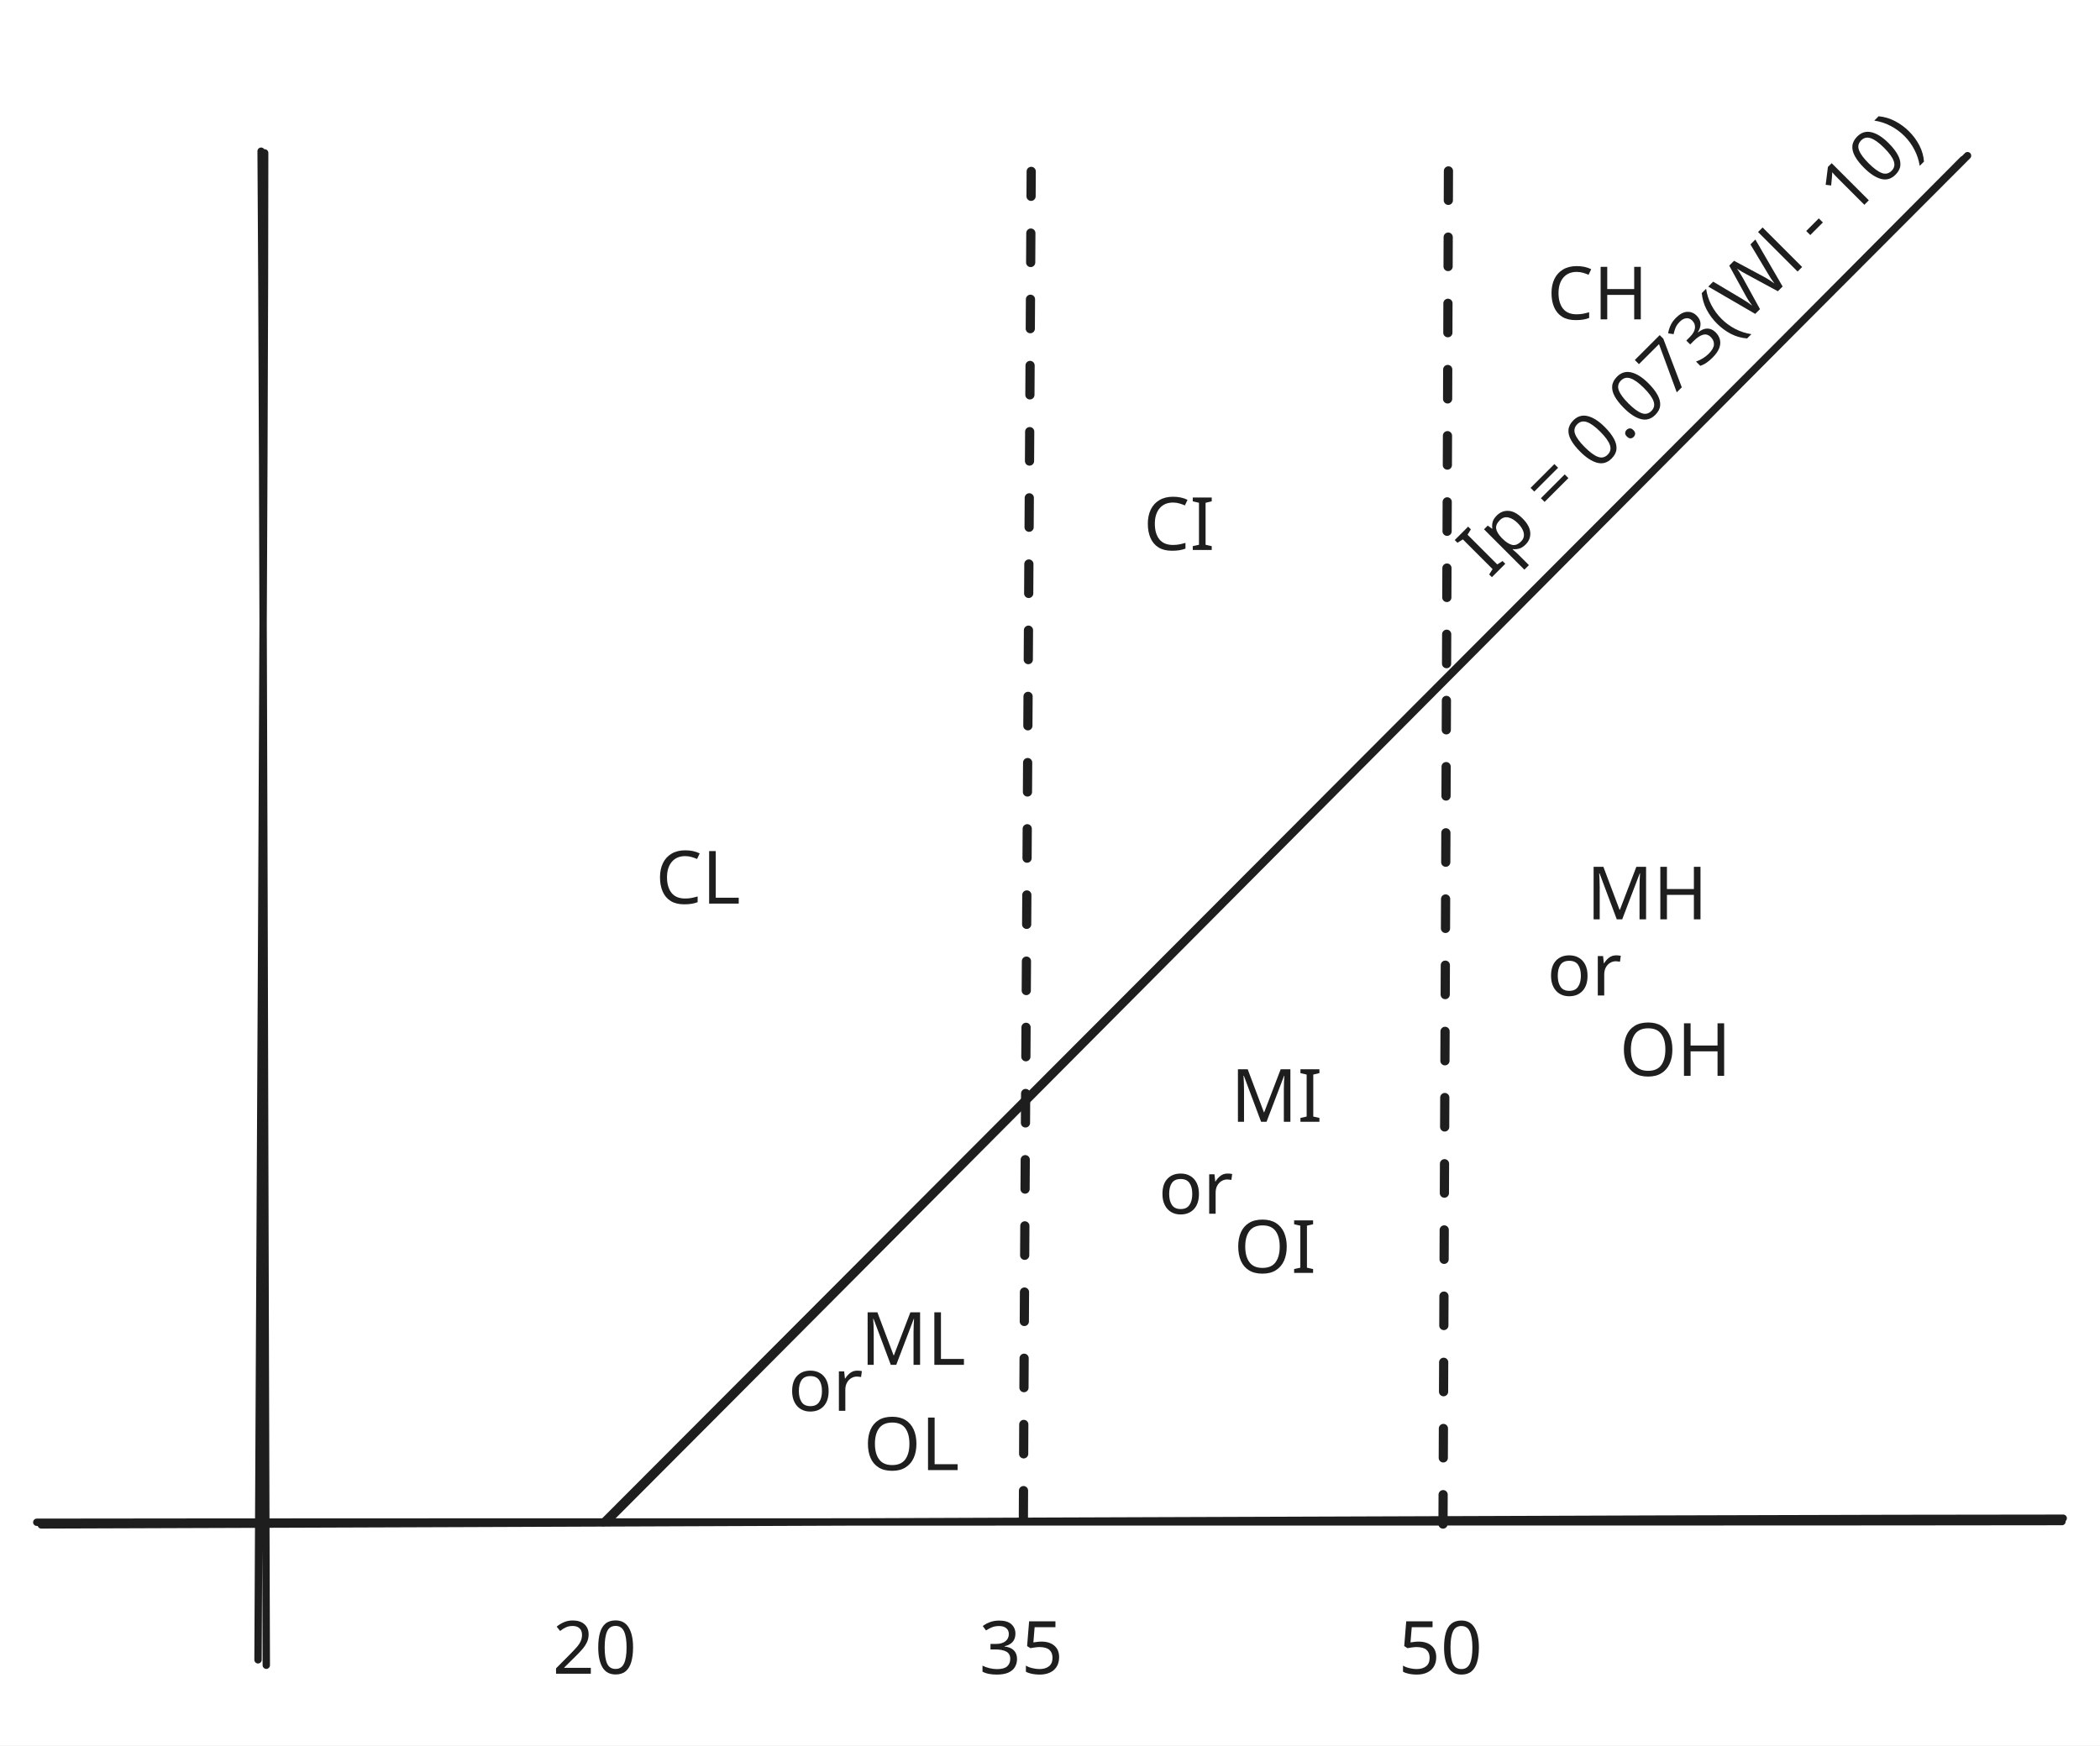
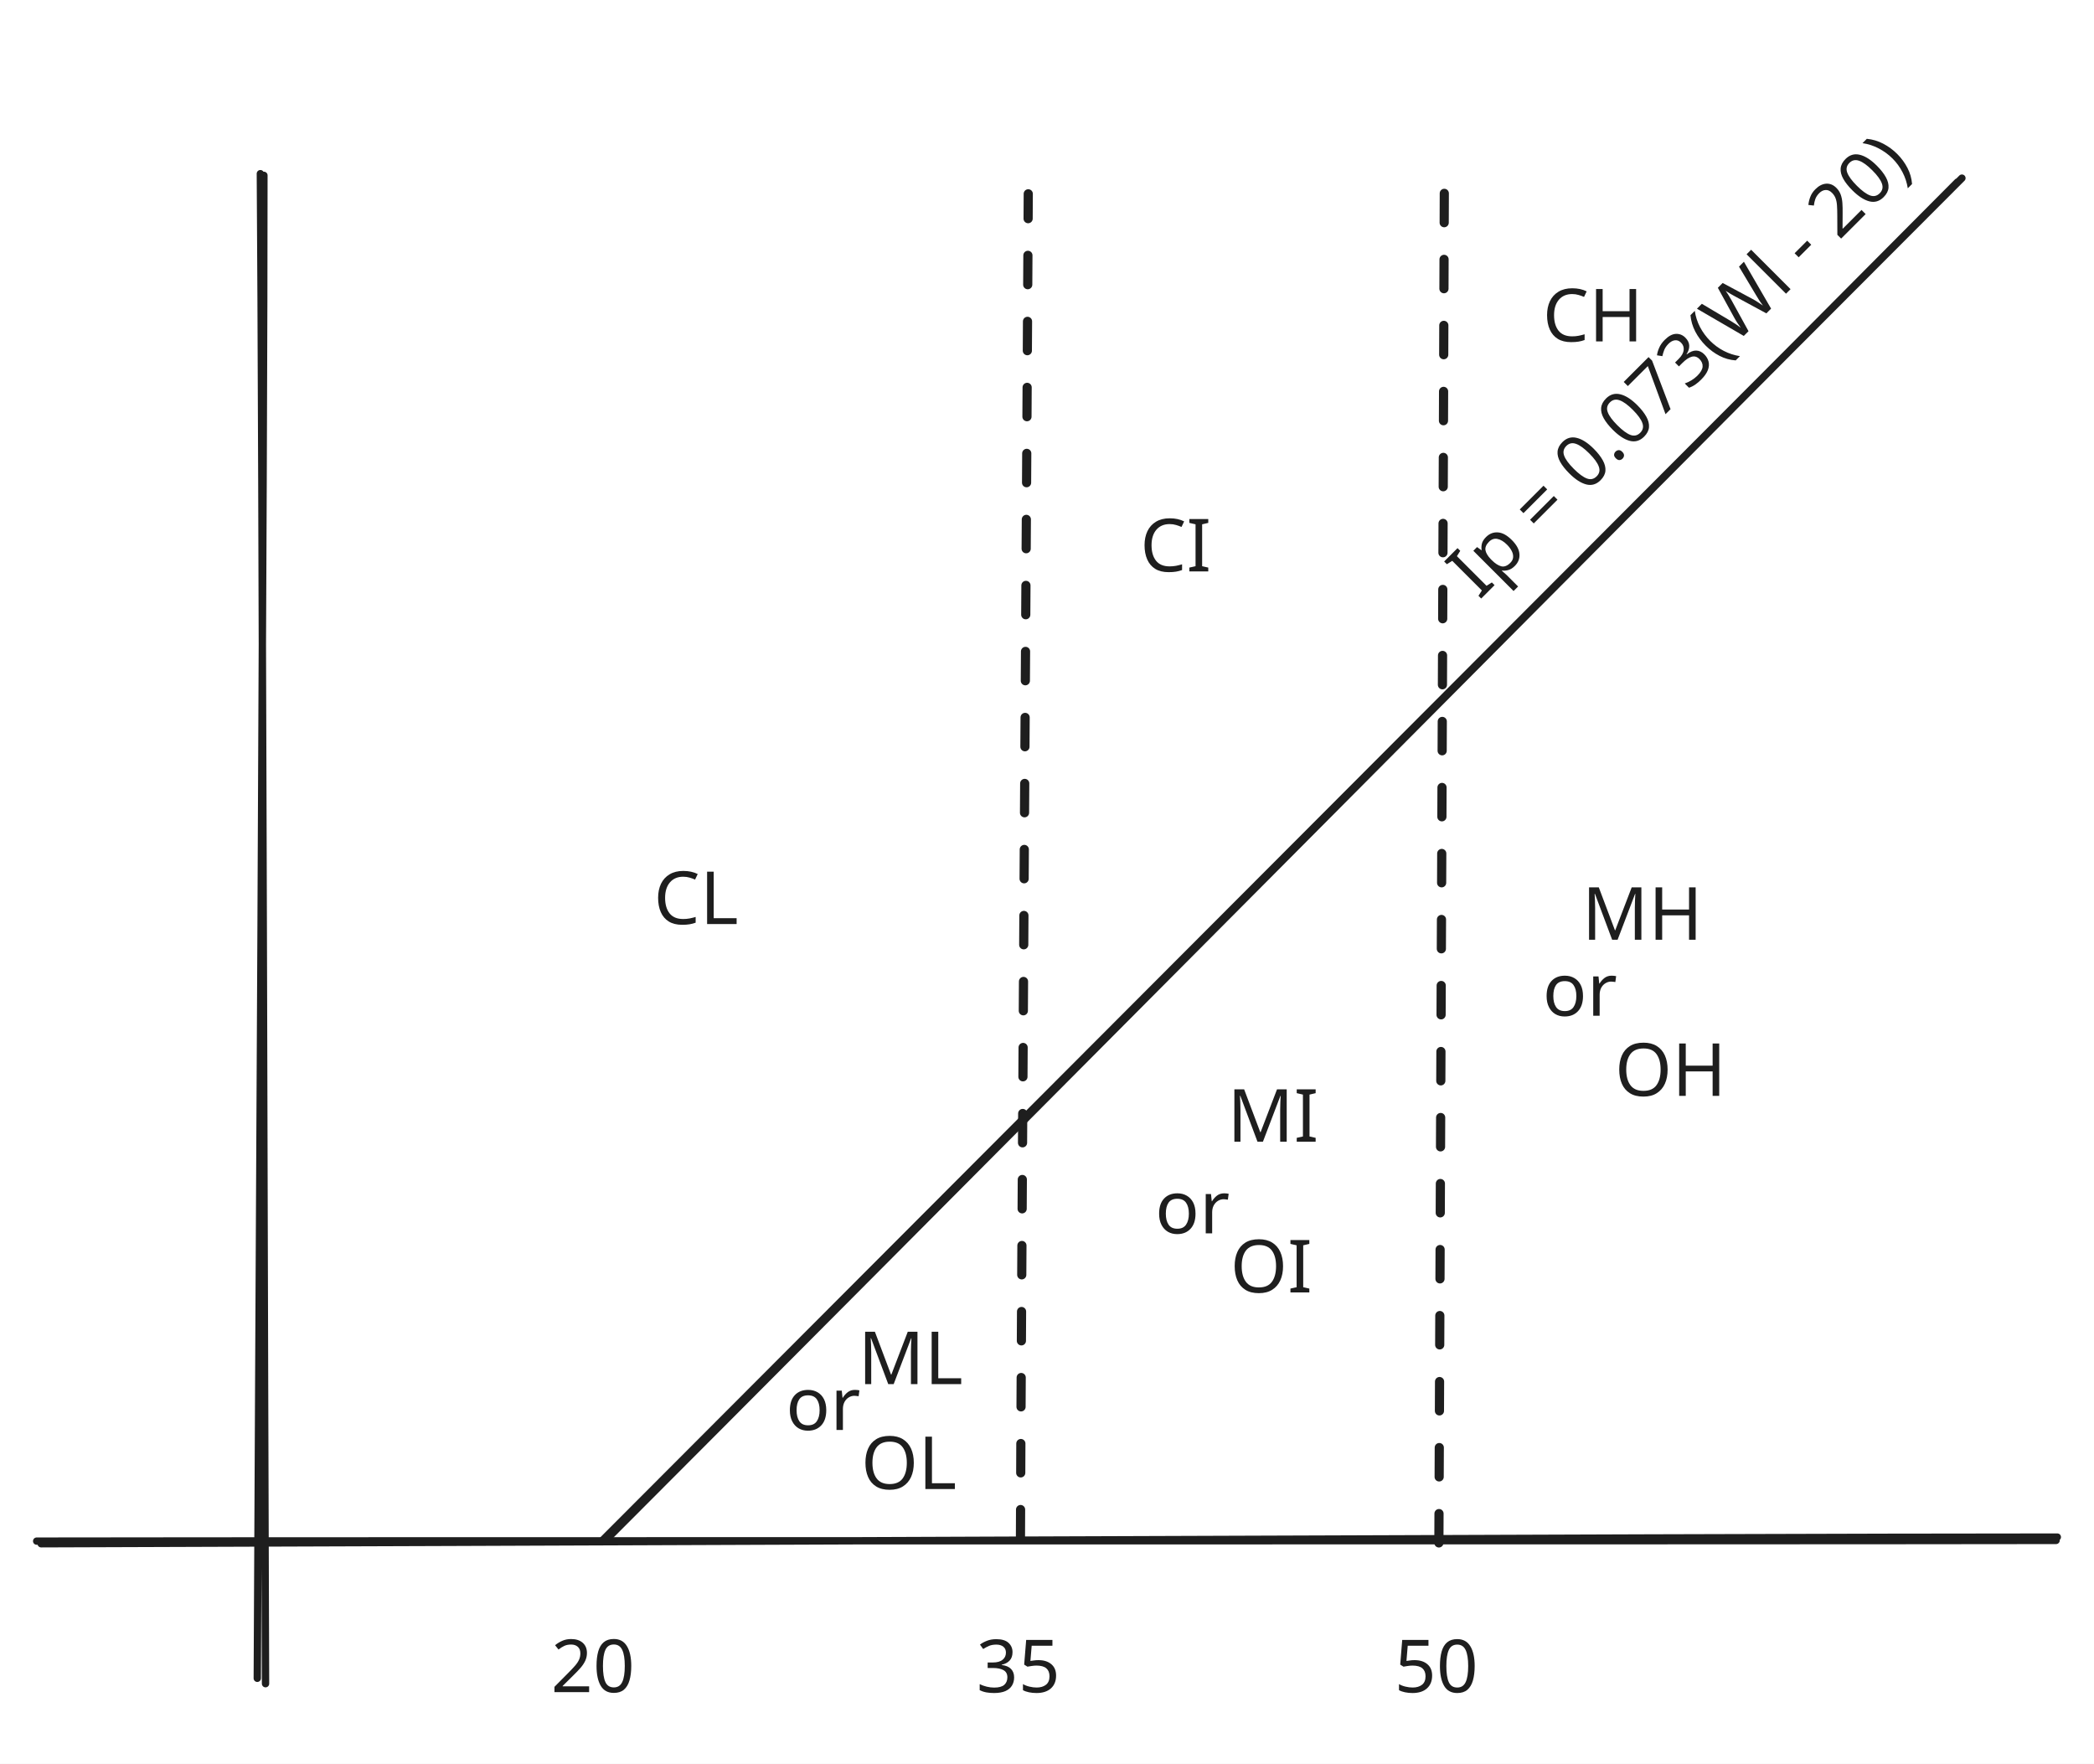
- <svg xmlns="http://www.w3.org/2000/svg" version="1.1" viewBox="0 0 570.99 474.689" width="570.99" height="474.689">
+ <svg xmlns="http://www.w3.org/2000/svg" version="1.1" viewBox="0 0 570.99 480.926" width="570.99" height="480.926">
  <defs>
    <style class="style-fonts">
      @font-face {
        font-family: "Virgil";
        src: url("https://excalidraw.com/Virgil.woff2");
      }
      @font-face {
        font-family: "Cascadia";
        src: url("https://excalidraw.com/Cascadia.woff2");
      }
      @font-face {
        font-family: "Assistant";
        src: url("https://excalidraw.com/Assistant-Regular.woff2");
      }
    </style>
  </defs>
-   <rect x="0" y="0" width="570.99" height="474.689" fill="#ffffff" />
+   <rect x="0" y="0" width="570.99" height="480.926" fill="#ffffff" />
  <g stroke-linecap="round">
-     <g transform="translate(71.03514 40.4563) rotate(0 -1.4210854715202004e-14 205.5387)">
+     <g transform="translate(71.03514 46.69297) rotate(0 -1.4210854715202004e-14 205.5387)">
      <path d="M0.93 1.12 C0.98 69.71, -0.59 342.58, -0.88 410.94 M-0.04 0.66 C0.49 69.49, 1.08 343.74, 1.37 412.41" stroke="#1e1e1e" stroke-width="2" fill="none" />
    </g>
  </g>
  <mask />
  <g stroke-linecap="round">
-     <g transform="translate(10.76937 414.0909) rotate(0 274.5329 0)">
+     <g transform="translate(10.76937 420.3275) rotate(0 274.5329 0)">
      <path d="M0.45 0.62 C92.01 0.38, 458.82 -1.23, 550.22 -1.2 M-0.77 -0.1 C90.66 -0.26, 458.42 -0.13, 549.88 -0.29" stroke="#1e1e1e" stroke-width="2" fill="none" />
    </g>
  </g>
  <mask />
  <g stroke-linecap="round">
-     <g transform="translate(164.6351 414.0563) rotate(0 185.4 -185.4)">
+     <g transform="translate(164.6351 420.293) rotate(0 185.4 -185.4)">
      <path d="M-0.66 0.03 C61.26 -61.95, 308.47 -309.76, 370.34 -371.72 M1.19 -0.99 C63.02 -62.87, 307.74 -309.01, 369.15 -370.67" stroke="#1e1e1e" stroke-width="2" fill="none" />
    </g>
  </g>
  <mask />
-   <g transform="translate(150.2351 439.6563) rotate(0 13.99999 12.5)">
+   <g transform="translate(150.2351 445.893) rotate(0 13.99999 12.5)">
    <text x="0" y="0" font-family="Virgil, Segoe UI Emoji" font-size="20px" fill="#1e1e1e" text-anchor="start" style="white-space: pre;" direction="ltr" dominant-baseline="text-before-edge">20</text>
  </g>
-   <g transform="translate(266.2351 439.6894) rotate(0 12.98998 12.5)">
+   <g transform="translate(266.2351 445.9261) rotate(0 12.98998 12.5)">
    <text x="0" y="0" font-family="Virgil, Segoe UI Emoji" font-size="20px" fill="#1e1e1e" text-anchor="start" style="white-space: pre;" direction="ltr" dominant-baseline="text-before-edge">35</text>
  </g>
-   <g transform="translate(380.2151 439.6894) rotate(0 13.05999 12.5)">
+   <g transform="translate(380.2151 445.9261) rotate(0 13.05999 12.5)">
    <text x="0" y="0" font-family="Virgil, Segoe UI Emoji" font-size="20px" fill="#1e1e1e" text-anchor="start" style="white-space: pre;" direction="ltr" dominant-baseline="text-before-edge">50</text>
  </g>
  <g stroke-linecap="round">
-     <g transform="translate(279.2251 414.0909) rotate(0 1.4210854715202004e-14 -183.2)">
+     <g transform="translate(279.2251 420.3275) rotate(0 1.4210854715202004e-14 -183.2)">
      <path d="M-0.97 -0.71 C-0.78 -62.09, 0.86 -306.51, 1.16 -367.48" stroke="#1e1e1e" stroke-width="2.5" fill="none" stroke-dasharray="8 10" />
    </g>
  </g>
  <mask />
-   <g transform="translate(178.2351 230.2122) rotate(0 12.42999 12.5)">
+   <g transform="translate(178.2351 236.4489) rotate(0 12.42999 12.5)">
    <text x="0" y="0" font-family="Virgil, Segoe UI Emoji" font-size="20px" fill="#1e1e1e" text-anchor="start" style="white-space: pre;" direction="ltr" dominant-baseline="text-before-edge">CL</text>
  </g>
-   <g transform="translate(310.8751 134.0563) rotate(0 11.88999 12.5)">
+   <g transform="translate(310.8751 140.293) rotate(0 11.88999 12.5)">
    <text x="0" y="0" font-family="Virgil, Segoe UI Emoji" font-size="20px" fill="#1e1e1e" text-anchor="start" style="white-space: pre;" direction="ltr" dominant-baseline="text-before-edge">CI</text>
  </g>
  <g stroke-linecap="round">
-     <g transform="translate(393.2751 414.7115) rotate(0 0 -185.1276)">
+     <g transform="translate(393.2751 420.9482) rotate(0 0 -185.1276)">
      <path d="M-0.92 -0.23 C-0.67 -61.73, 0.38 -307.7, 0.56 -369.41" stroke="#1e1e1e" stroke-width="2.5" fill="none" stroke-dasharray="8 10" />
    </g>
  </g>
  <mask />
-   <g transform="translate(420.6351 71.3336) rotate(0 11.94999 12.5)">
+   <g transform="translate(420.6351 77.57028) rotate(0 11.94999 12.5)">
    <text x="0" y="0" font-family="Virgil, Segoe UI Emoji" font-size="20px" fill="#1e1e1e" text-anchor="start" style="white-space: pre;" direction="ltr" dominant-baseline="text-before-edge">CH</text>
  </g>
-   <g transform="translate(233.9694 355.6563) rotate(0 13.64999 12.5)">
+   <g transform="translate(233.9694 361.893) rotate(0 13.64999 12.5)">
    <text x="0" y="0" font-family="Virgil, Segoe UI Emoji" font-size="20px" fill="#1e1e1e" text-anchor="start" style="white-space: pre;" direction="ltr" dominant-baseline="text-before-edge">ML</text>
  </g>
-   <g transform="translate(214.2894 368.1563) rotate(0 9.839989 12.5)">
+   <g transform="translate(214.2894 374.393) rotate(0 9.839989 12.5)">
    <text x="0" y="0" font-family="Virgil, Segoe UI Emoji" font-size="20px" fill="#1e1e1e" text-anchor="start" style="white-space: pre;" direction="ltr" dominant-baseline="text-before-edge">or</text>
  </g>
-   <g transform="translate(234.7694 384.2748) rotate(0 13.24999 12.5)">
+   <g transform="translate(234.7694 390.5115) rotate(0 13.24999 12.5)">
    <text x="0" y="0" font-family="Virgil, Segoe UI Emoji" font-size="20px" fill="#1e1e1e" text-anchor="start" style="white-space: pre;" direction="ltr" dominant-baseline="text-before-edge">OL</text>
  </g>
-   <g transform="translate(314.9752 314.5563) rotate(0 9.839989 12.5)">
+   <g transform="translate(314.9752 320.793) rotate(0 9.839989 12.5)">
    <text x="0" y="0" font-family="Virgil, Segoe UI Emoji" font-size="20px" fill="#1e1e1e" text-anchor="start" style="white-space: pre;" direction="ltr" dominant-baseline="text-before-edge">or</text>
  </g>
-   <g transform="translate(334.6551 289.5563) rotate(0 13.10999 12.5)">
+   <g transform="translate(334.6551 295.793) rotate(0 13.10999 12.5)">
    <text x="0" y="0" font-family="Virgil, Segoe UI Emoji" font-size="20px" fill="#1e1e1e" text-anchor="start" style="white-space: pre;" direction="ltr" dominant-baseline="text-before-edge">MI</text>
  </g>
-   <g transform="translate(335.4551 330.6563) rotate(0 12.70999 12.5)">
+   <g transform="translate(335.4551 336.893) rotate(0 12.70999 12.5)">
    <text x="0" y="0" font-family="Virgil, Segoe UI Emoji" font-size="20px" fill="#1e1e1e" text-anchor="start" style="white-space: pre;" direction="ltr" dominant-baseline="text-before-edge">OI</text>
  </g>
-   <g transform="translate(431.3651 234.4924) rotate(0 13.16999 12.5)">
+   <g transform="translate(431.3651 240.7291) rotate(0 13.16999 12.5)">
    <text x="0" y="0" font-family="Virgil, Segoe UI Emoji" font-size="20px" fill="#1e1e1e" text-anchor="start" style="white-space: pre;" direction="ltr" dominant-baseline="text-before-edge">MH</text>
  </g>
-   <g transform="translate(420.6351 255.2122) rotate(0 9.839989 12.5)">
+   <g transform="translate(420.6351 261.4489) rotate(0 9.839989 12.5)">
    <text x="0" y="0" font-family="Virgil, Segoe UI Emoji" font-size="20px" fill="#1e1e1e" text-anchor="start" style="white-space: pre;" direction="ltr" dominant-baseline="text-before-edge">or</text>
  </g>
-   <g transform="translate(440.3151 277.0563) rotate(0 12.76999 12.5)">
+   <g transform="translate(440.3151 283.293) rotate(0 12.76999 12.5)">
    <text x="0" y="0" font-family="Virgil, Segoe UI Emoji" font-size="20px" fill="#1e1e1e" text-anchor="start" style="white-space: pre;" direction="ltr" dominant-baseline="text-before-edge">OH</text>
  </g>
-   <g transform="translate(374.6648 74.61699) rotate(315 96.5599 12.5)">
-     <text x="0" y="0" font-family="Virgil, Segoe UI Emoji" font-size="20px" fill="#1e1e1e" text-anchor="start" style="white-space: pre;" direction="ltr" dominant-baseline="text-before-edge">Ip = 0.073(Wl - 10)</text>
+   <g transform="translate(371.6184 77.73533) rotate(315 100.9699 12.5)">
+     <text x="0" y="0" font-family="Virgil, Segoe UI Emoji" font-size="20px" fill="#1e1e1e" text-anchor="start" style="white-space: pre;" direction="ltr" dominant-baseline="text-before-edge">Ip = 0.073(Wl - 20)</text>
  </g>
</svg>
